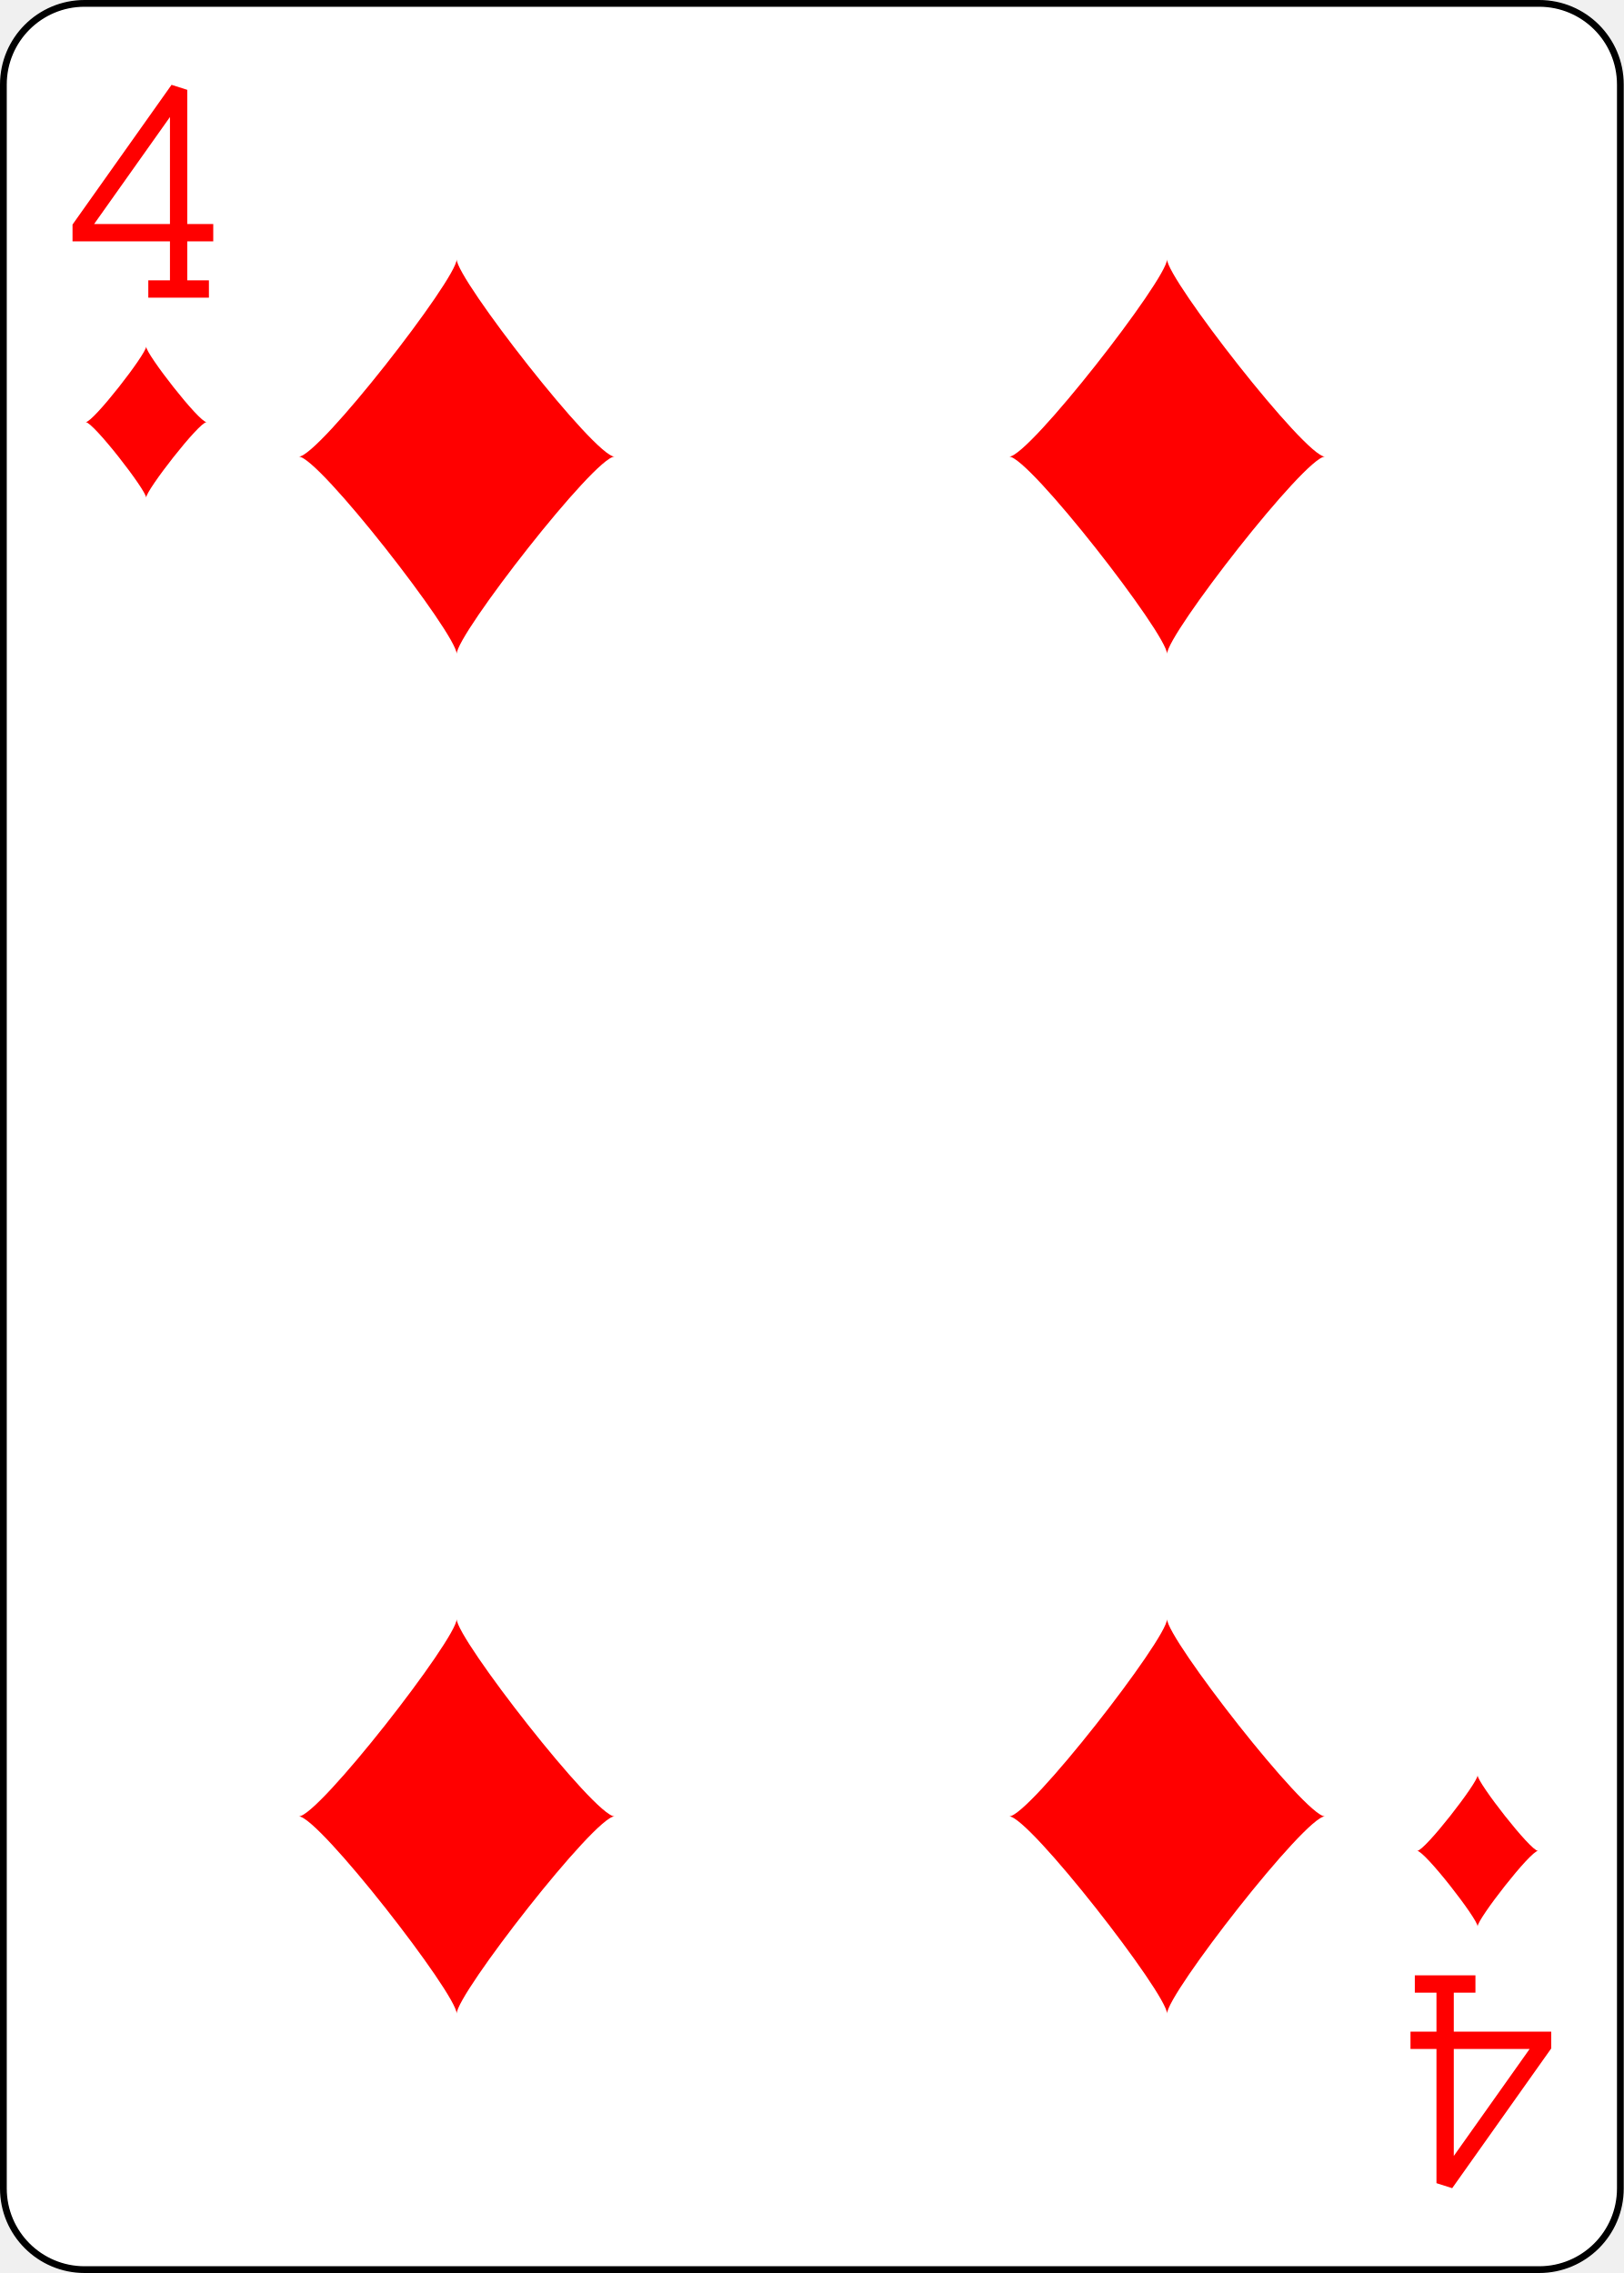
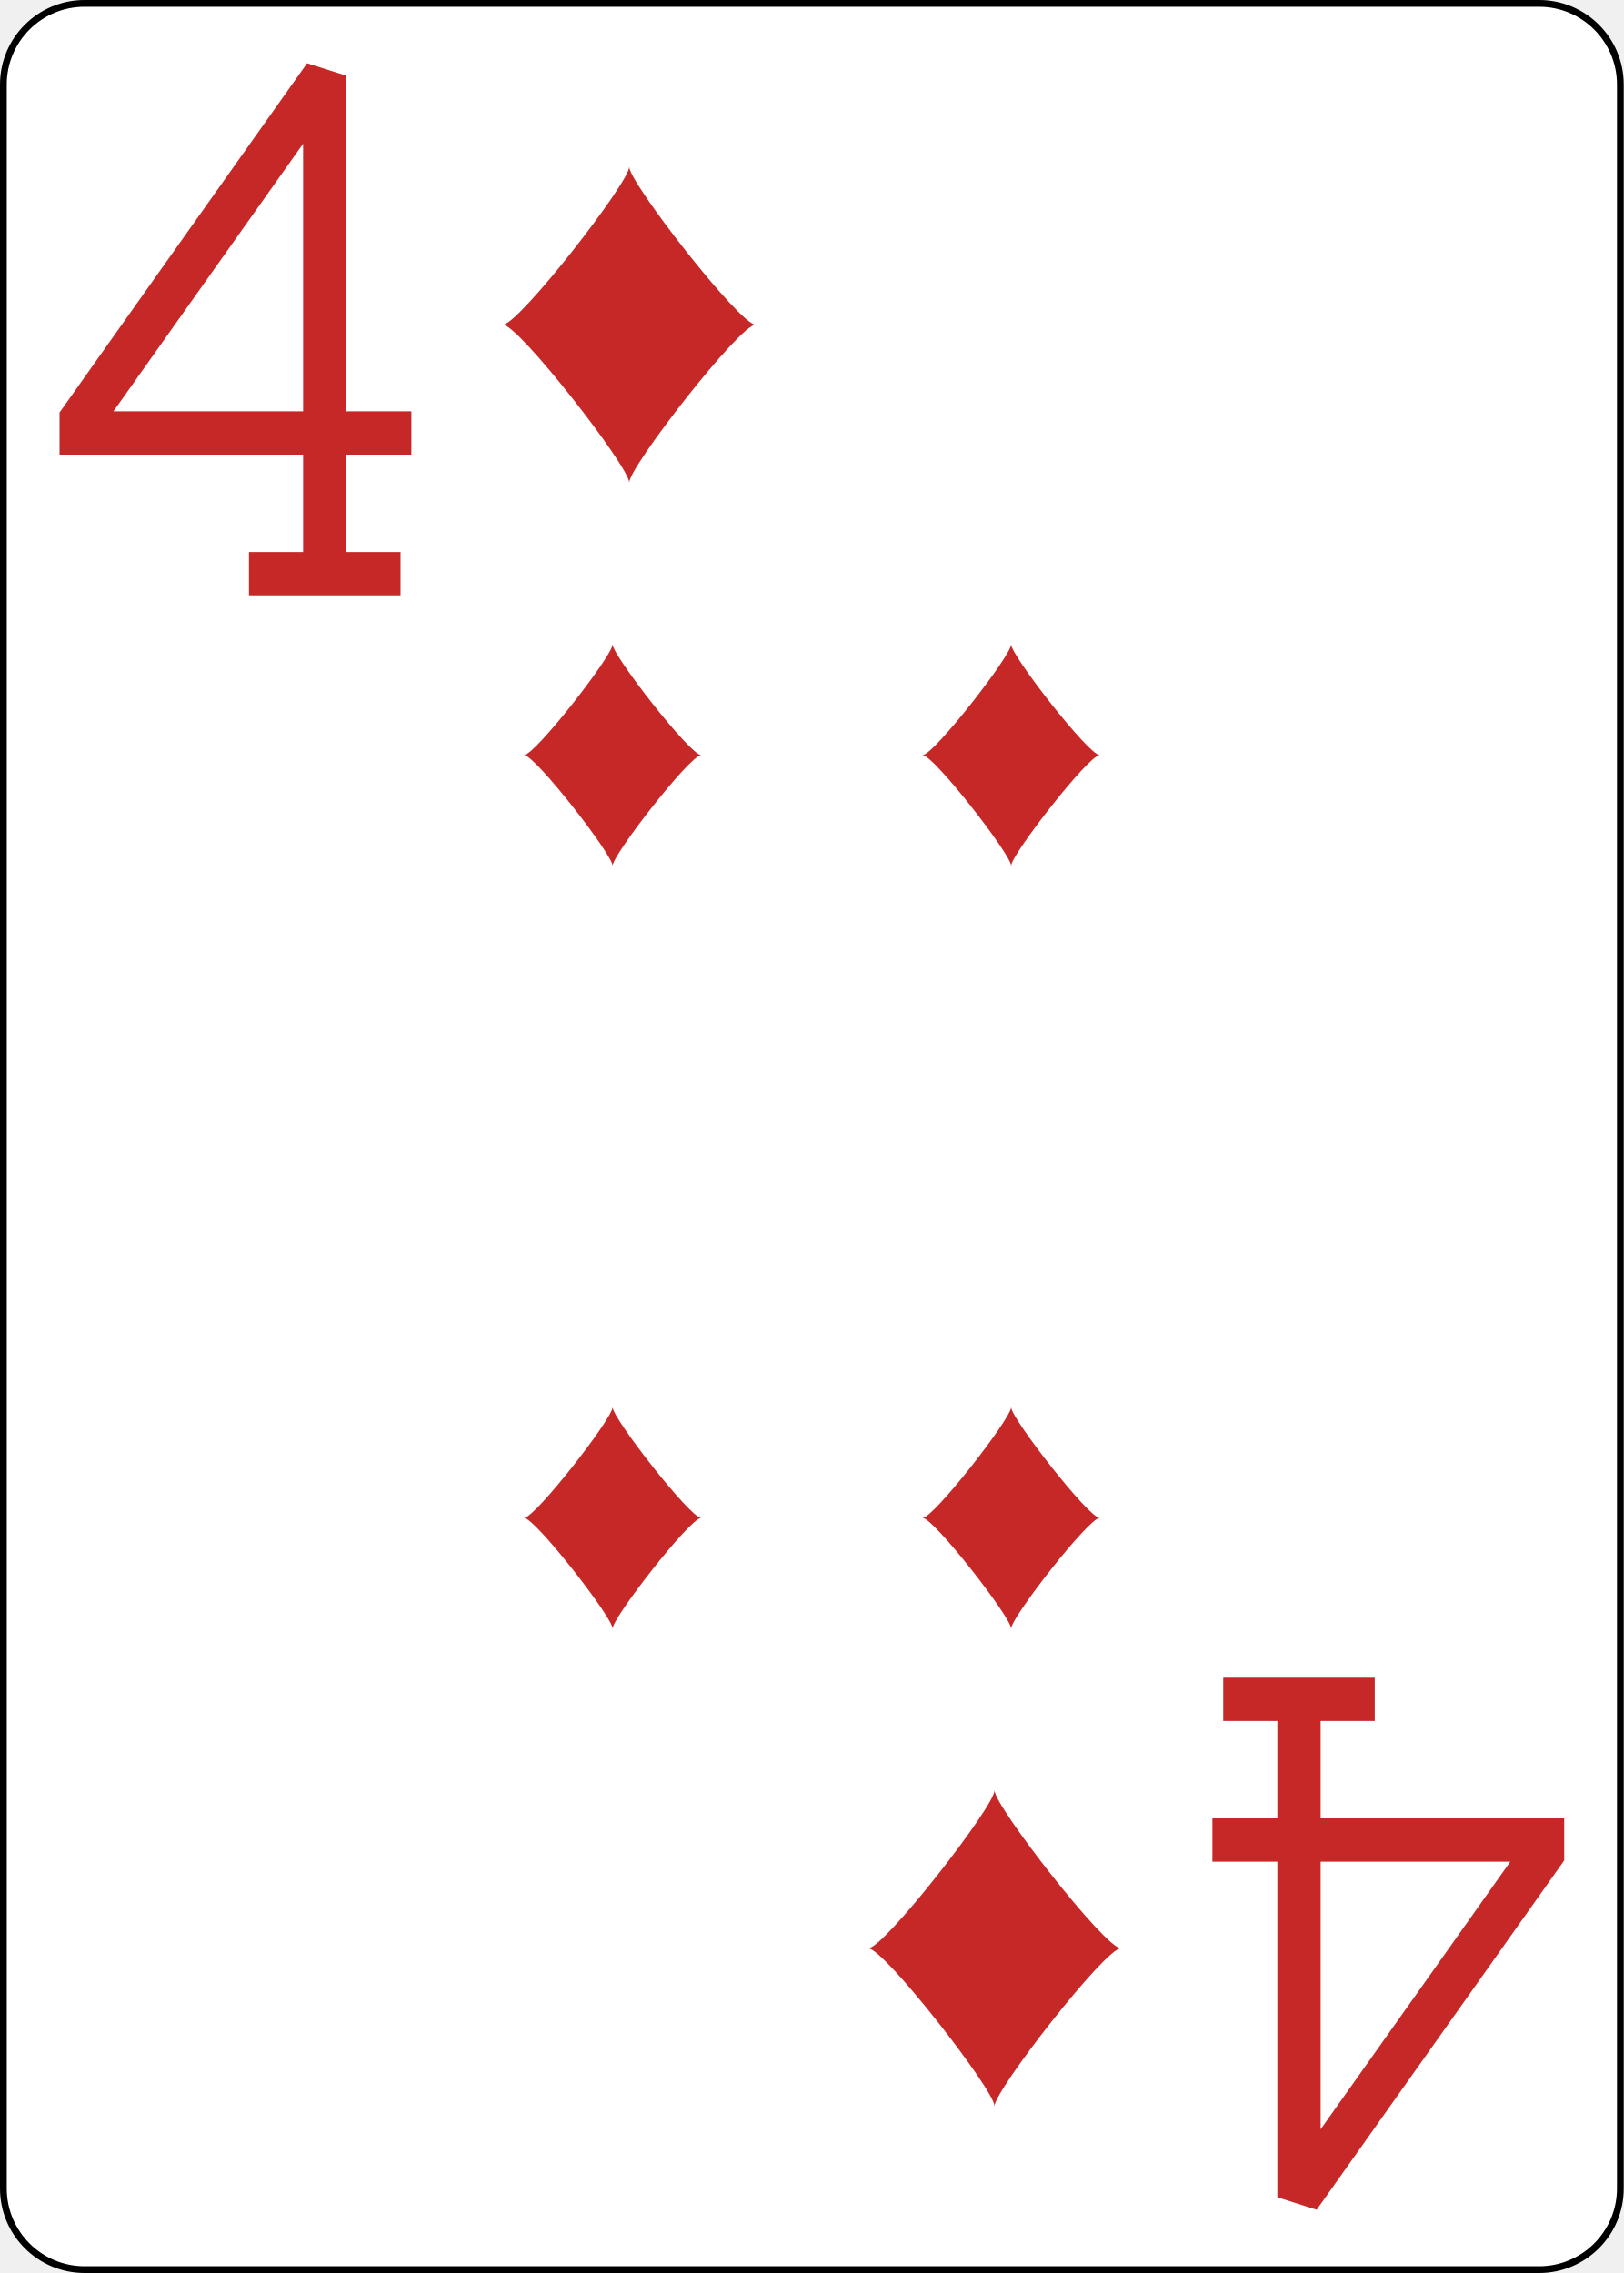
<svg xmlns="http://www.w3.org/2000/svg" xmlns:xlink="http://www.w3.org/1999/xlink" width="240" height="336" class="card" preserveAspectRatio="none" viewBox="-120 -168 240 336">
  <symbol id="b" preserveAspectRatio="xMinYMid" viewBox="-600 -600 1200 1200">
-     <path fill="red" d="M-400 0C-350 0 0-450 0-500 0-450 350 0 400 0 350 0 0 450 0 500 0 450-350 0-400 0" />
+     <path fill="#c62828" d="M-400 0C-350 0 0-450 0-500 0-450 350 0 400 0 350 0 0 450 0 500 0 450-350 0-400 0" />
  </symbol>
  <symbol id="a" preserveAspectRatio="xMinYMid" viewBox="-500 -500 1000 1000">
-     <path fill="none" stroke="red" stroke-linecap="square" stroke-miterlimit="1.5" stroke-width="80" d="M50 460h200m-100 0v-920l-450 635v25h570" />
+     <path fill="none" stroke="#c62828" stroke-linecap="square" stroke-miterlimit="1.5" stroke-width="80" d="M50 460h200m-100 0v-920l-450 635v25h570" />
  </symbol>
  <rect width="239" height="335" x="-119.5" y="-167.5" fill="#fff" stroke="#000" rx="12" ry="12" />
-   <use xlink:href="#a" height="32" x="-114.4" y="-156" />
-   <use xlink:href="#b" height="26.8" x="-111.8" y="-119" />
-   <use xlink:href="#b" height="70" x="-87.5" y="-135.5" />
-   <use xlink:href="#b" height="70" x="17.5" y="-135.5" />
-   <g transform="rotate(180)">
-     <use xlink:href="#a" height="32" x="-114.4" y="-156" />
-     <use xlink:href="#b" height="26.8" x="-111.8" y="-119" />
+   <use xlink:href="#a" height="80" x="-124" y="-160" />
+   <use xlink:href="#b" height="56" x="-55" y="-148" />
+   <g transform="scale(0.561)">
    <use xlink:href="#b" height="70" x="-87.5" y="-135.5" />
    <use xlink:href="#b" height="70" x="17.5" y="-135.5" />
  </g>
+   <g transform="rotate(180)">
+     <use xlink:href="#a" height="80" x="-124" y="-160" />
+     <use xlink:href="#b" height="56" x="-55" y="-148" />
+     <g transform="scale(0.561)">
+       <use xlink:href="#b" height="70" x="-87.5" y="-135.5" />
+       <use xlink:href="#b" height="70" x="17.5" y="-135.5" />
+     </g>
+   </g>
</svg>
